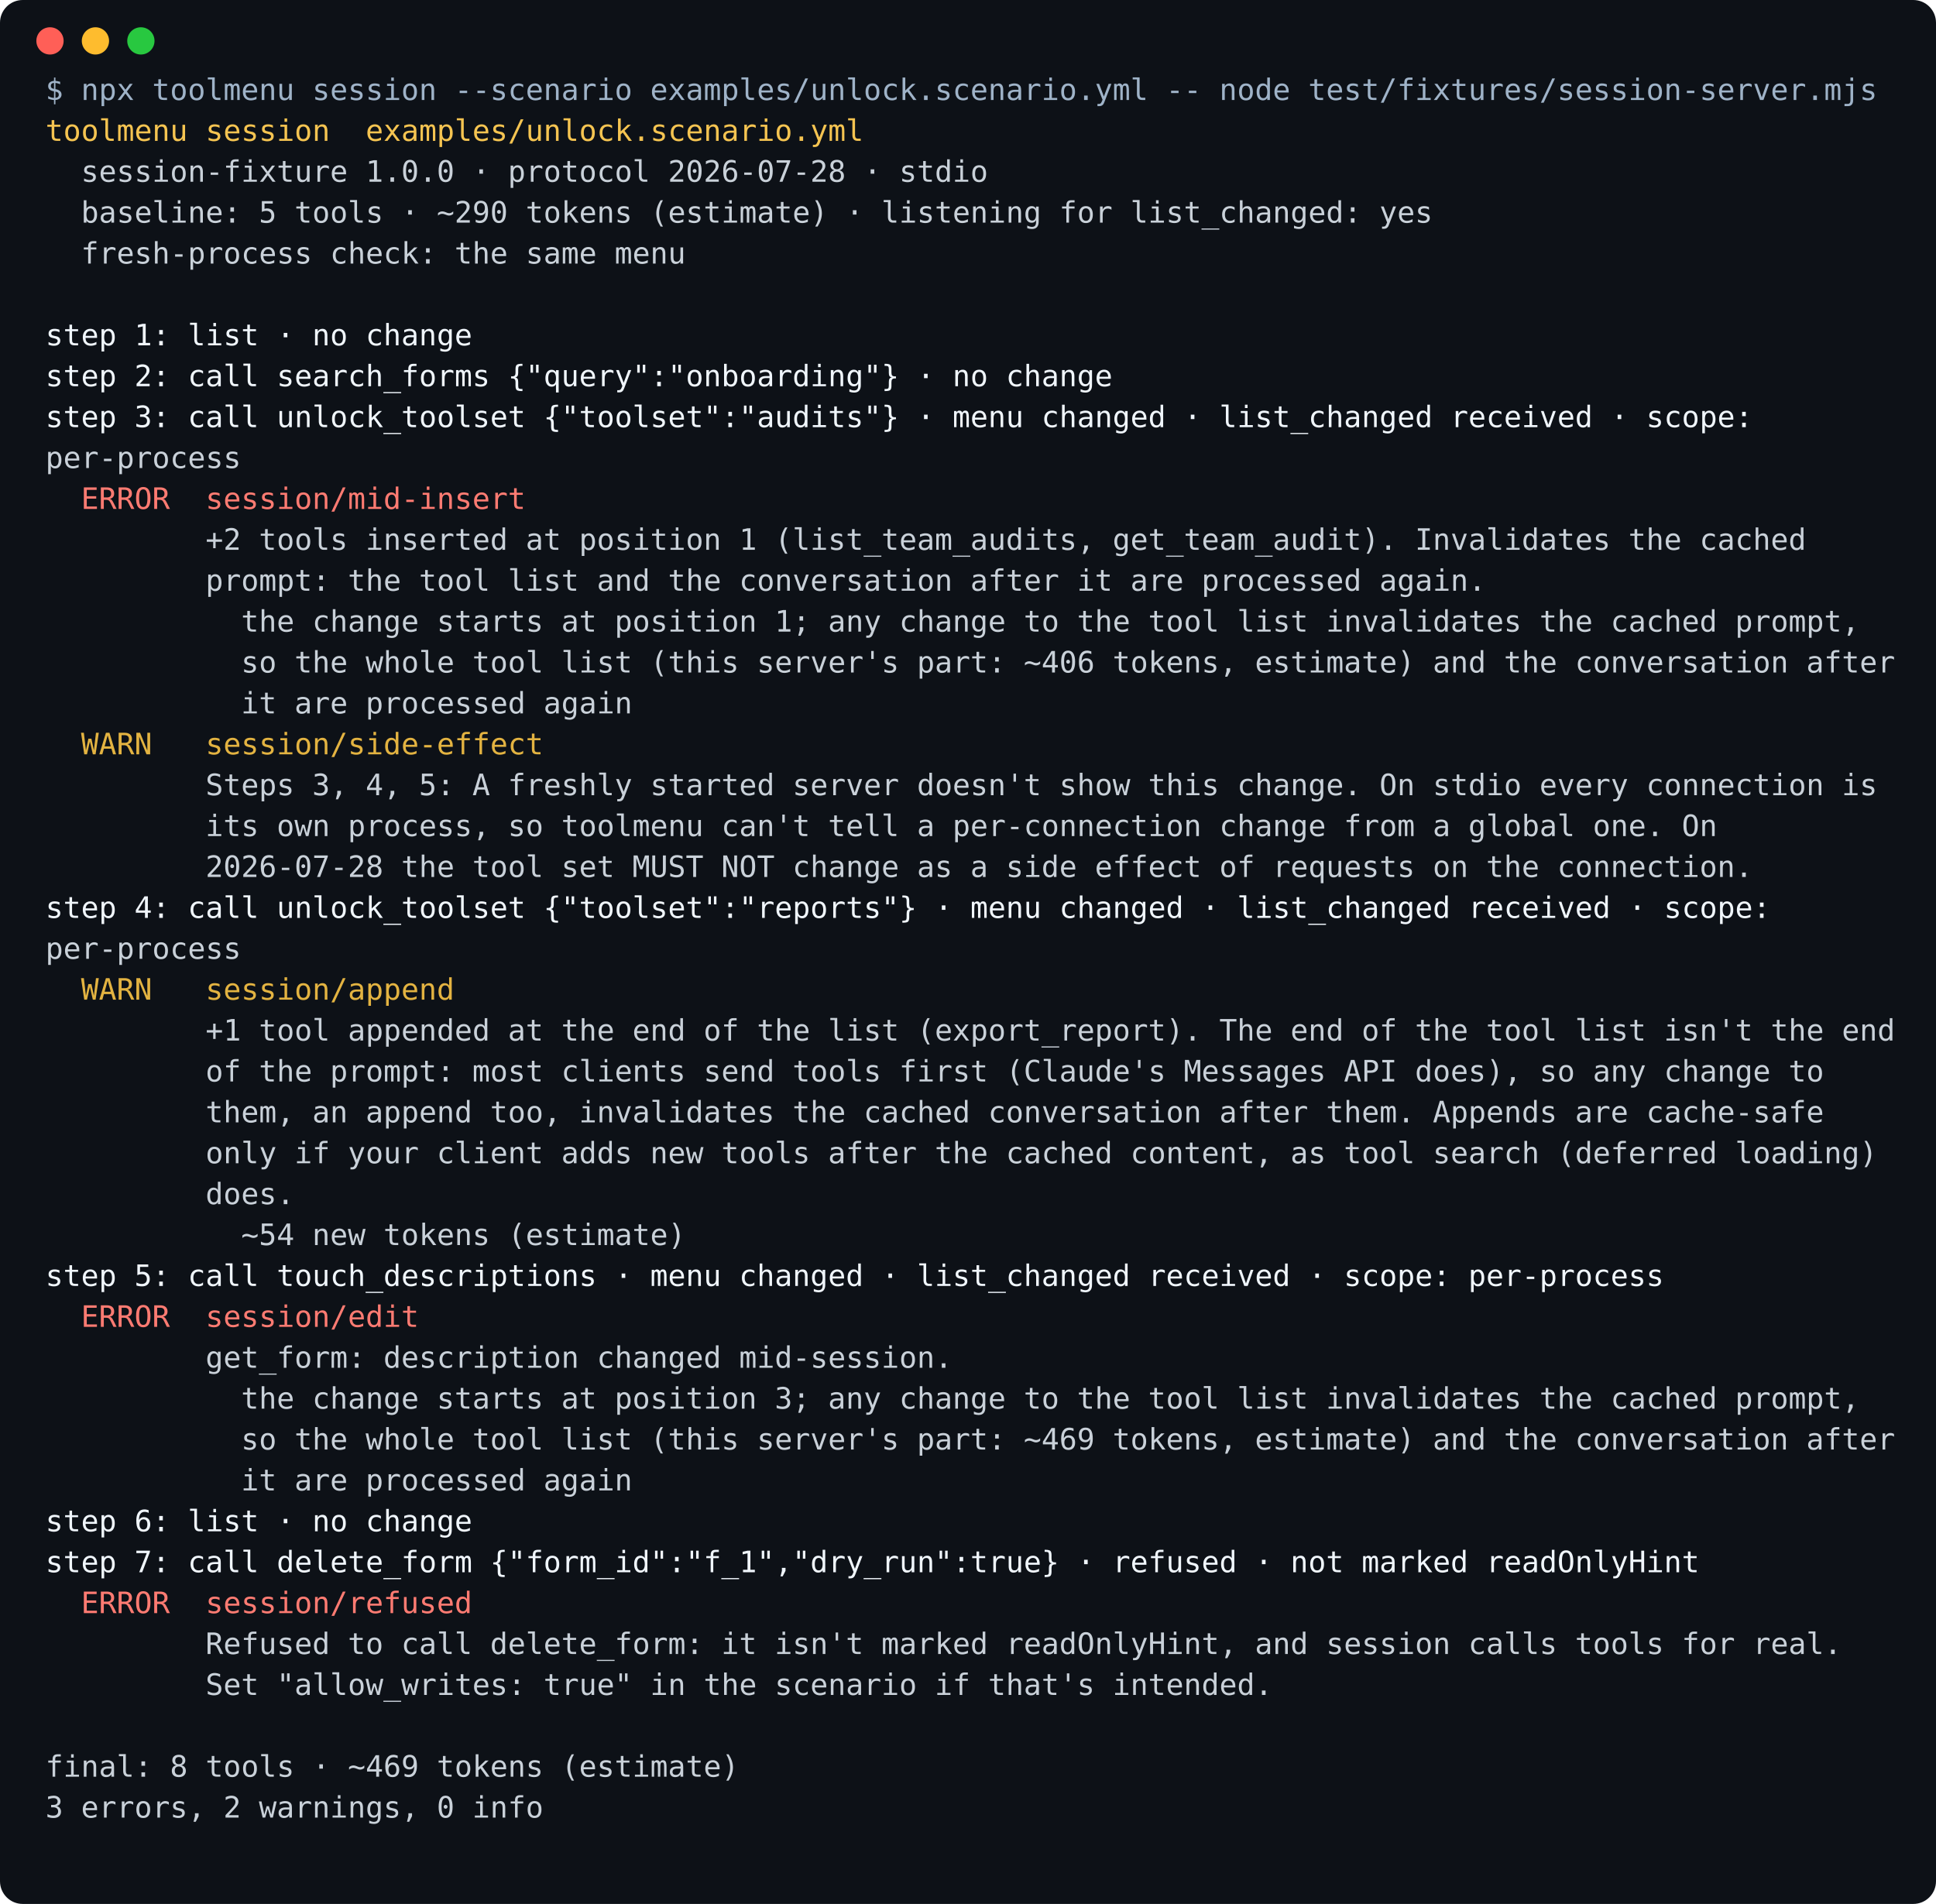
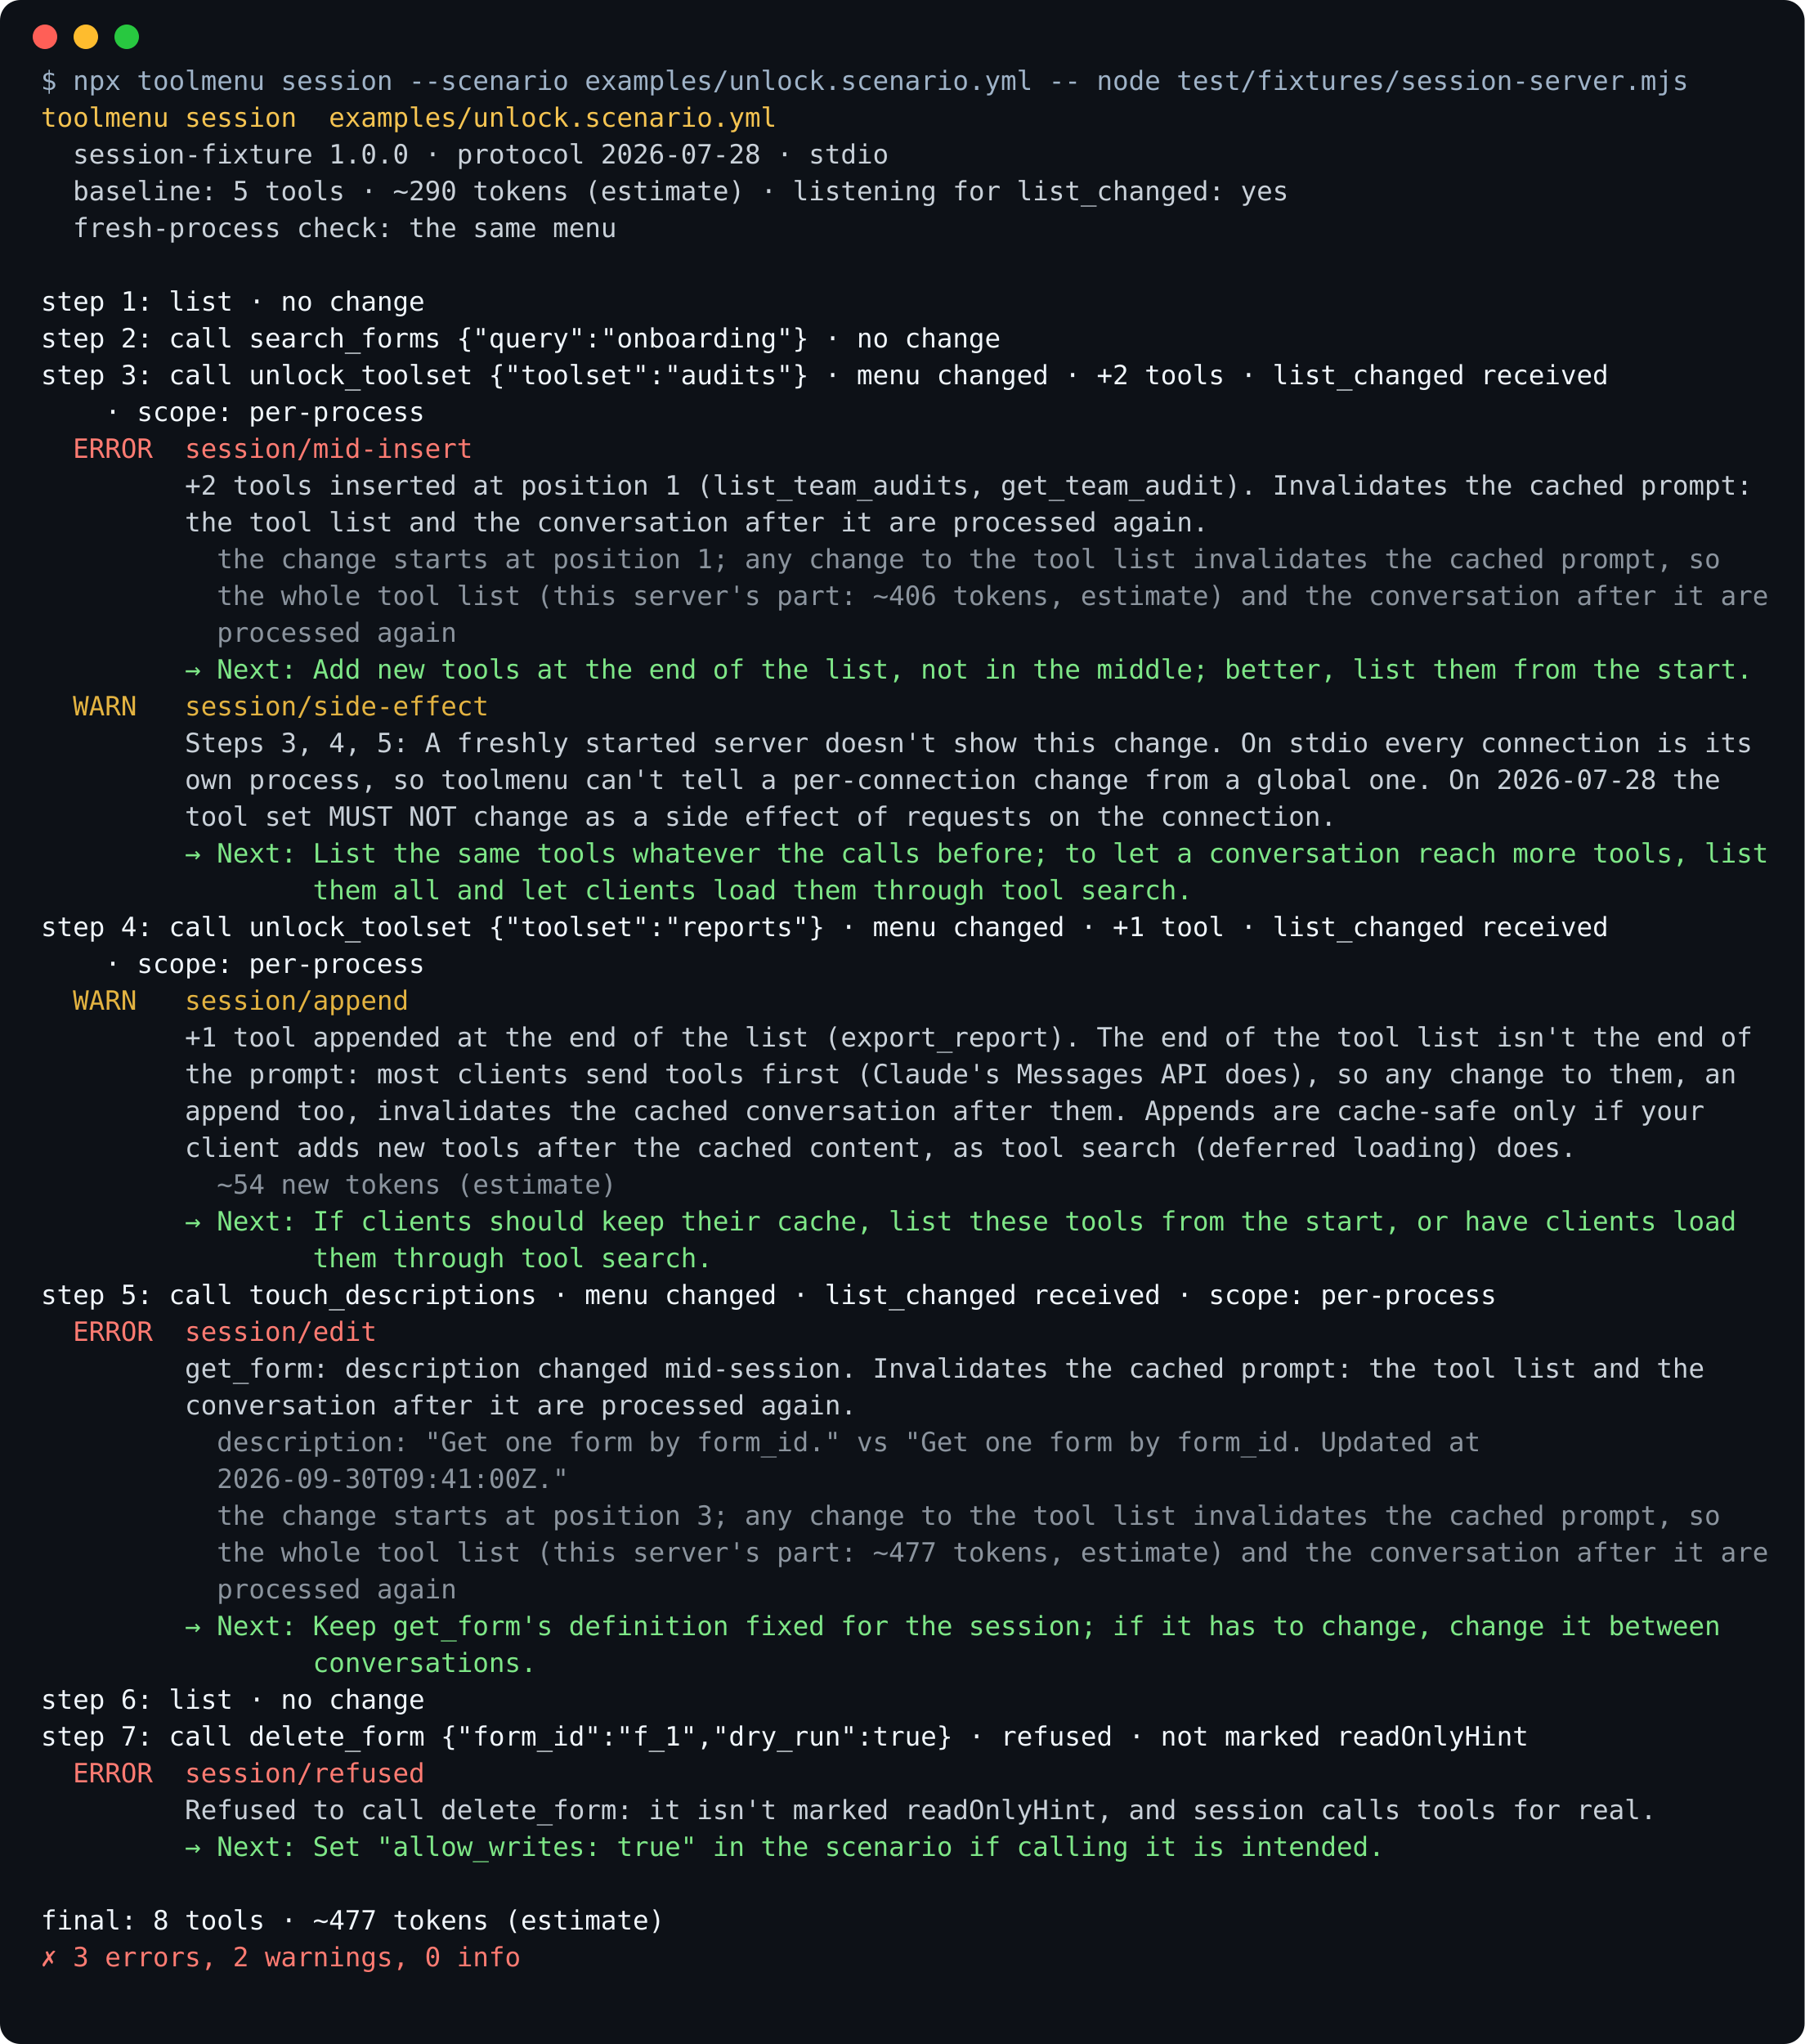
- <svg xmlns="http://www.w3.org/2000/svg" width="852" height="838" viewBox="0 0 852 838" role="img" aria-label="toolmenu session output: tools inserted mid-list, a description edited, each pinned to the step that caused it">
-   <rect width="852" height="838" rx="10" fill="#0d1117" />
+ <svg xmlns="http://www.w3.org/2000/svg" width="883" height="1000" viewBox="0 0 883 1000" role="img" aria-label="toolmenu session output: tools inserted mid-list, a description edited, each pinned to the step that caused it, with the next step to fix it">
+   <rect width="883" height="1000" rx="10" fill="#0d1117" />
  <circle cx="22" cy="18" r="6" fill="#ff5f57" />
  <circle cx="42" cy="18" r="6" fill="#febc2e" />
  <circle cx="62" cy="18" r="6" fill="#28c840" />
  <g font-family="ui-monospace, SFMono-Regular, Menlo, Consolas, monospace" font-size="13">
    <text x="20" y="44" fill="#9fb3c8" xml:space="preserve">$ npx toolmenu session --scenario examples/unlock.scenario.yml -- node test/fixtures/session-server.mjs</text>
    <text x="20" y="62" fill="#f5c451" xml:space="preserve">toolmenu session  examples/unlock.scenario.yml</text>
    <text x="20" y="80" fill="#c9d1d9" xml:space="preserve">  session-fixture 1.0.0 · protocol 2026-07-28 · stdio</text>
    <text x="20" y="98" fill="#c9d1d9" xml:space="preserve">  baseline: 5 tools · ~290 tokens (estimate) · listening for list_changed: yes</text>
    <text x="20" y="116" fill="#c9d1d9" xml:space="preserve">  fresh-process check: the same menu</text>
    <text x="20" y="134" fill="#c9d1d9" xml:space="preserve" />
    <text x="20" y="152" fill="#f0f6fc" xml:space="preserve">step 1: list · no change</text>
    <text x="20" y="170" fill="#f0f6fc" xml:space="preserve">step 2: call search_forms {"query":"onboarding"} · no change</text>
-     <text x="20" y="188" fill="#f0f6fc" xml:space="preserve">step 3: call unlock_toolset {"toolset":"audits"} · menu changed · list_changed received · scope:</text>
-     <text x="20" y="206" fill="#c9d1d9" xml:space="preserve">per-process</text>
+     <text x="20" y="188" fill="#f0f6fc" xml:space="preserve">step 3: call unlock_toolset {"toolset":"audits"} · menu changed · +2 tools · list_changed received</text>
+     <text x="20" y="206" fill="#f0f6fc" xml:space="preserve">    · scope: per-process</text>
    <text x="20" y="224" fill="#ff7b72" xml:space="preserve">  ERROR  session/mid-insert</text>
-     <text x="20" y="242" fill="#c9d1d9" xml:space="preserve">         +2 tools inserted at position 1 (list_team_audits, get_team_audit). Invalidates the cached</text>
-     <text x="20" y="260" fill="#c9d1d9" xml:space="preserve">         prompt: the tool list and the conversation after it are processed again.</text>
-     <text x="20" y="278" fill="#c9d1d9" xml:space="preserve">           the change starts at position 1; any change to the tool list invalidates the cached prompt,</text>
-     <text x="20" y="296" fill="#c9d1d9" xml:space="preserve">           so the whole tool list (this server's part: ~406 tokens, estimate) and the conversation after</text>
-     <text x="20" y="314" fill="#c9d1d9" xml:space="preserve">           it are processed again</text>
-     <text x="20" y="332" fill="#e3b341" xml:space="preserve">  WARN   session/side-effect</text>
-     <text x="20" y="350" fill="#c9d1d9" xml:space="preserve">         Steps 3, 4, 5: A freshly started server doesn't show this change. On stdio every connection is</text>
-     <text x="20" y="368" fill="#c9d1d9" xml:space="preserve">         its own process, so toolmenu can't tell a per-connection change from a global one. On</text>
-     <text x="20" y="386" fill="#c9d1d9" xml:space="preserve">         2026-07-28 the tool set MUST NOT change as a side effect of requests on the connection.</text>
-     <text x="20" y="404" fill="#f0f6fc" xml:space="preserve">step 4: call unlock_toolset {"toolset":"reports"} · menu changed · list_changed received · scope:</text>
-     <text x="20" y="422" fill="#c9d1d9" xml:space="preserve">per-process</text>
-     <text x="20" y="440" fill="#e3b341" xml:space="preserve">  WARN   session/append</text>
-     <text x="20" y="458" fill="#c9d1d9" xml:space="preserve">         +1 tool appended at the end of the list (export_report). The end of the tool list isn't the end</text>
-     <text x="20" y="476" fill="#c9d1d9" xml:space="preserve">         of the prompt: most clients send tools first (Claude's Messages API does), so any change to</text>
-     <text x="20" y="494" fill="#c9d1d9" xml:space="preserve">         them, an append too, invalidates the cached conversation after them. Appends are cache-safe</text>
-     <text x="20" y="512" fill="#c9d1d9" xml:space="preserve">         only if your client adds new tools after the cached content, as tool search (deferred loading)</text>
-     <text x="20" y="530" fill="#c9d1d9" xml:space="preserve">         does.</text>
-     <text x="20" y="548" fill="#c9d1d9" xml:space="preserve">           ~54 new tokens (estimate)</text>
-     <text x="20" y="566" fill="#f0f6fc" xml:space="preserve">step 5: call touch_descriptions · menu changed · list_changed received · scope: per-process</text>
-     <text x="20" y="584" fill="#ff7b72" xml:space="preserve">  ERROR  session/edit</text>
-     <text x="20" y="602" fill="#c9d1d9" xml:space="preserve">         get_form: description changed mid-session.</text>
-     <text x="20" y="620" fill="#c9d1d9" xml:space="preserve">           the change starts at position 3; any change to the tool list invalidates the cached prompt,</text>
-     <text x="20" y="638" fill="#c9d1d9" xml:space="preserve">           so the whole tool list (this server's part: ~469 tokens, estimate) and the conversation after</text>
-     <text x="20" y="656" fill="#c9d1d9" xml:space="preserve">           it are processed again</text>
-     <text x="20" y="674" fill="#f0f6fc" xml:space="preserve">step 6: list · no change</text>
-     <text x="20" y="692" fill="#f0f6fc" xml:space="preserve">step 7: call delete_form {"form_id":"f_1","dry_run":true} · refused · not marked readOnlyHint</text>
-     <text x="20" y="710" fill="#ff7b72" xml:space="preserve">  ERROR  session/refused</text>
-     <text x="20" y="728" fill="#c9d1d9" xml:space="preserve">         Refused to call delete_form: it isn't marked readOnlyHint, and session calls tools for real.</text>
-     <text x="20" y="746" fill="#c9d1d9" xml:space="preserve">         Set "allow_writes: true" in the scenario if that's intended.</text>
-     <text x="20" y="764" fill="#c9d1d9" xml:space="preserve" />
-     <text x="20" y="782" fill="#c9d1d9" xml:space="preserve">final: 8 tools · ~469 tokens (estimate)</text>
-     <text x="20" y="800" fill="#c9d1d9" xml:space="preserve">3 errors, 2 warnings, 0 info</text>
+     <text x="20" y="242" fill="#c9d1d9" xml:space="preserve">         +2 tools inserted at position 1 (list_team_audits, get_team_audit). Invalidates the cached prompt:</text>
+     <text x="20" y="260" fill="#c9d1d9" xml:space="preserve">         the tool list and the conversation after it are processed again.</text>
+     <text x="20" y="278" fill="#8b949e" xml:space="preserve">           the change starts at position 1; any change to the tool list invalidates the cached prompt, so</text>
+     <text x="20" y="296" fill="#8b949e" xml:space="preserve">           the whole tool list (this server's part: ~406 tokens, estimate) and the conversation after it are</text>
+     <text x="20" y="314" fill="#8b949e" xml:space="preserve">           processed again</text>
+     <text x="20" y="332" fill="#7ee787" xml:space="preserve">         → Next: Add new tools at the end of the list, not in the middle; better, list them from the start.</text>
+     <text x="20" y="350" fill="#e3b341" xml:space="preserve">  WARN   session/side-effect</text>
+     <text x="20" y="368" fill="#c9d1d9" xml:space="preserve">         Steps 3, 4, 5: A freshly started server doesn't show this change. On stdio every connection is its</text>
+     <text x="20" y="386" fill="#c9d1d9" xml:space="preserve">         own process, so toolmenu can't tell a per-connection change from a global one. On 2026-07-28 the</text>
+     <text x="20" y="404" fill="#c9d1d9" xml:space="preserve">         tool set MUST NOT change as a side effect of requests on the connection.</text>
+     <text x="20" y="422" fill="#7ee787" xml:space="preserve">         → Next: List the same tools whatever the calls before; to let a conversation reach more tools, list</text>
+     <text x="20" y="440" fill="#7ee787" xml:space="preserve">                 them all and let clients load them through tool search.</text>
+     <text x="20" y="458" fill="#f0f6fc" xml:space="preserve">step 4: call unlock_toolset {"toolset":"reports"} · menu changed · +1 tool · list_changed received</text>
+     <text x="20" y="476" fill="#f0f6fc" xml:space="preserve">    · scope: per-process</text>
+     <text x="20" y="494" fill="#e3b341" xml:space="preserve">  WARN   session/append</text>
+     <text x="20" y="512" fill="#c9d1d9" xml:space="preserve">         +1 tool appended at the end of the list (export_report). The end of the tool list isn't the end of</text>
+     <text x="20" y="530" fill="#c9d1d9" xml:space="preserve">         the prompt: most clients send tools first (Claude's Messages API does), so any change to them, an</text>
+     <text x="20" y="548" fill="#c9d1d9" xml:space="preserve">         append too, invalidates the cached conversation after them. Appends are cache-safe only if your</text>
+     <text x="20" y="566" fill="#c9d1d9" xml:space="preserve">         client adds new tools after the cached content, as tool search (deferred loading) does.</text>
+     <text x="20" y="584" fill="#8b949e" xml:space="preserve">           ~54 new tokens (estimate)</text>
+     <text x="20" y="602" fill="#7ee787" xml:space="preserve">         → Next: If clients should keep their cache, list these tools from the start, or have clients load</text>
+     <text x="20" y="620" fill="#7ee787" xml:space="preserve">                 them through tool search.</text>
+     <text x="20" y="638" fill="#f0f6fc" xml:space="preserve">step 5: call touch_descriptions · menu changed · list_changed received · scope: per-process</text>
+     <text x="20" y="656" fill="#ff7b72" xml:space="preserve">  ERROR  session/edit</text>
+     <text x="20" y="674" fill="#c9d1d9" xml:space="preserve">         get_form: description changed mid-session. Invalidates the cached prompt: the tool list and the</text>
+     <text x="20" y="692" fill="#c9d1d9" xml:space="preserve">         conversation after it are processed again.</text>
+     <text x="20" y="710" fill="#8b949e" xml:space="preserve">           description: "Get one form by form_id." vs "Get one form by form_id. Updated at</text>
+     <text x="20" y="728" fill="#8b949e" xml:space="preserve">           2026-09-30T09:41:00Z."</text>
+     <text x="20" y="746" fill="#8b949e" xml:space="preserve">           the change starts at position 3; any change to the tool list invalidates the cached prompt, so</text>
+     <text x="20" y="764" fill="#8b949e" xml:space="preserve">           the whole tool list (this server's part: ~477 tokens, estimate) and the conversation after it are</text>
+     <text x="20" y="782" fill="#8b949e" xml:space="preserve">           processed again</text>
+     <text x="20" y="800" fill="#7ee787" xml:space="preserve">         → Next: Keep get_form's definition fixed for the session; if it has to change, change it between</text>
+     <text x="20" y="818" fill="#7ee787" xml:space="preserve">                 conversations.</text>
+     <text x="20" y="836" fill="#f0f6fc" xml:space="preserve">step 6: list · no change</text>
+     <text x="20" y="854" fill="#f0f6fc" xml:space="preserve">step 7: call delete_form {"form_id":"f_1","dry_run":true} · refused · not marked readOnlyHint</text>
+     <text x="20" y="872" fill="#ff7b72" xml:space="preserve">  ERROR  session/refused</text>
+     <text x="20" y="890" fill="#c9d1d9" xml:space="preserve">         Refused to call delete_form: it isn't marked readOnlyHint, and session calls tools for real.</text>
+     <text x="20" y="908" fill="#7ee787" xml:space="preserve">         → Next: Set "allow_writes: true" in the scenario if calling it is intended.</text>
+     <text x="20" y="926" fill="#c9d1d9" xml:space="preserve" />
+     <text x="20" y="944" fill="#f0f6fc" xml:space="preserve">final: 8 tools · ~477 tokens (estimate)</text>
+     <text x="20" y="962" fill="#ff7b72" xml:space="preserve">✗ 3 errors, 2 warnings, 0 info</text>
  </g>
</svg>
